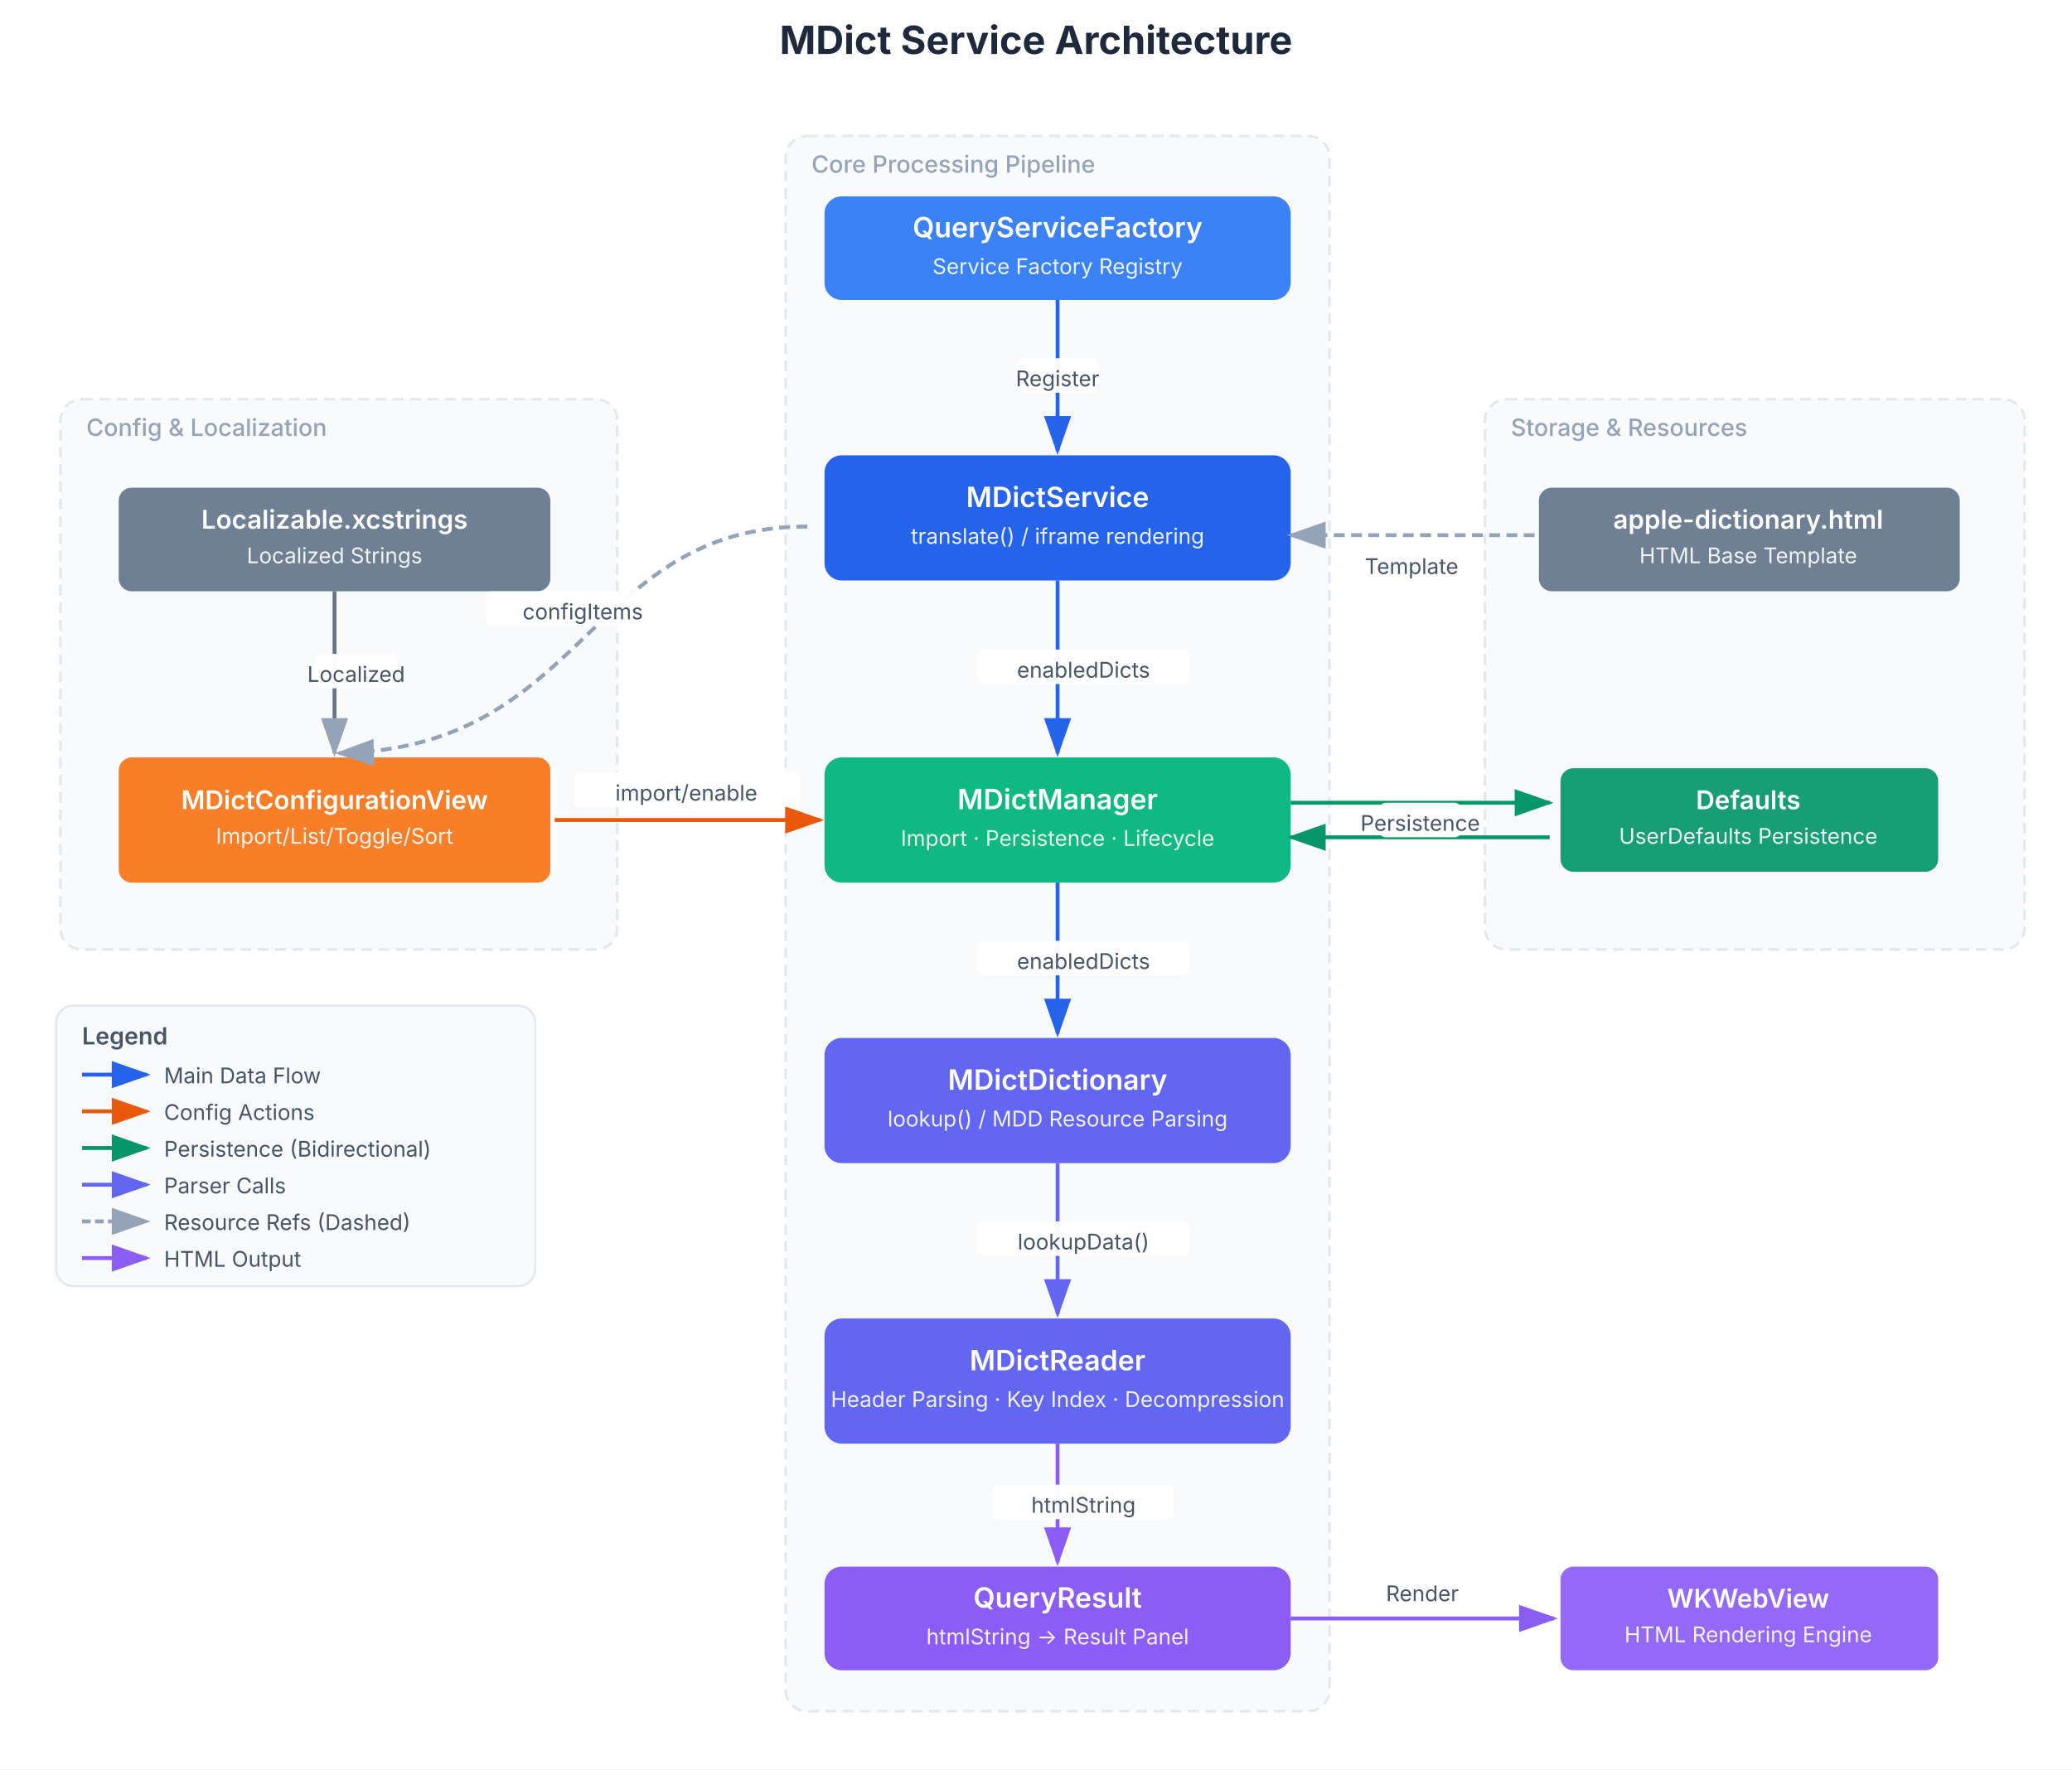
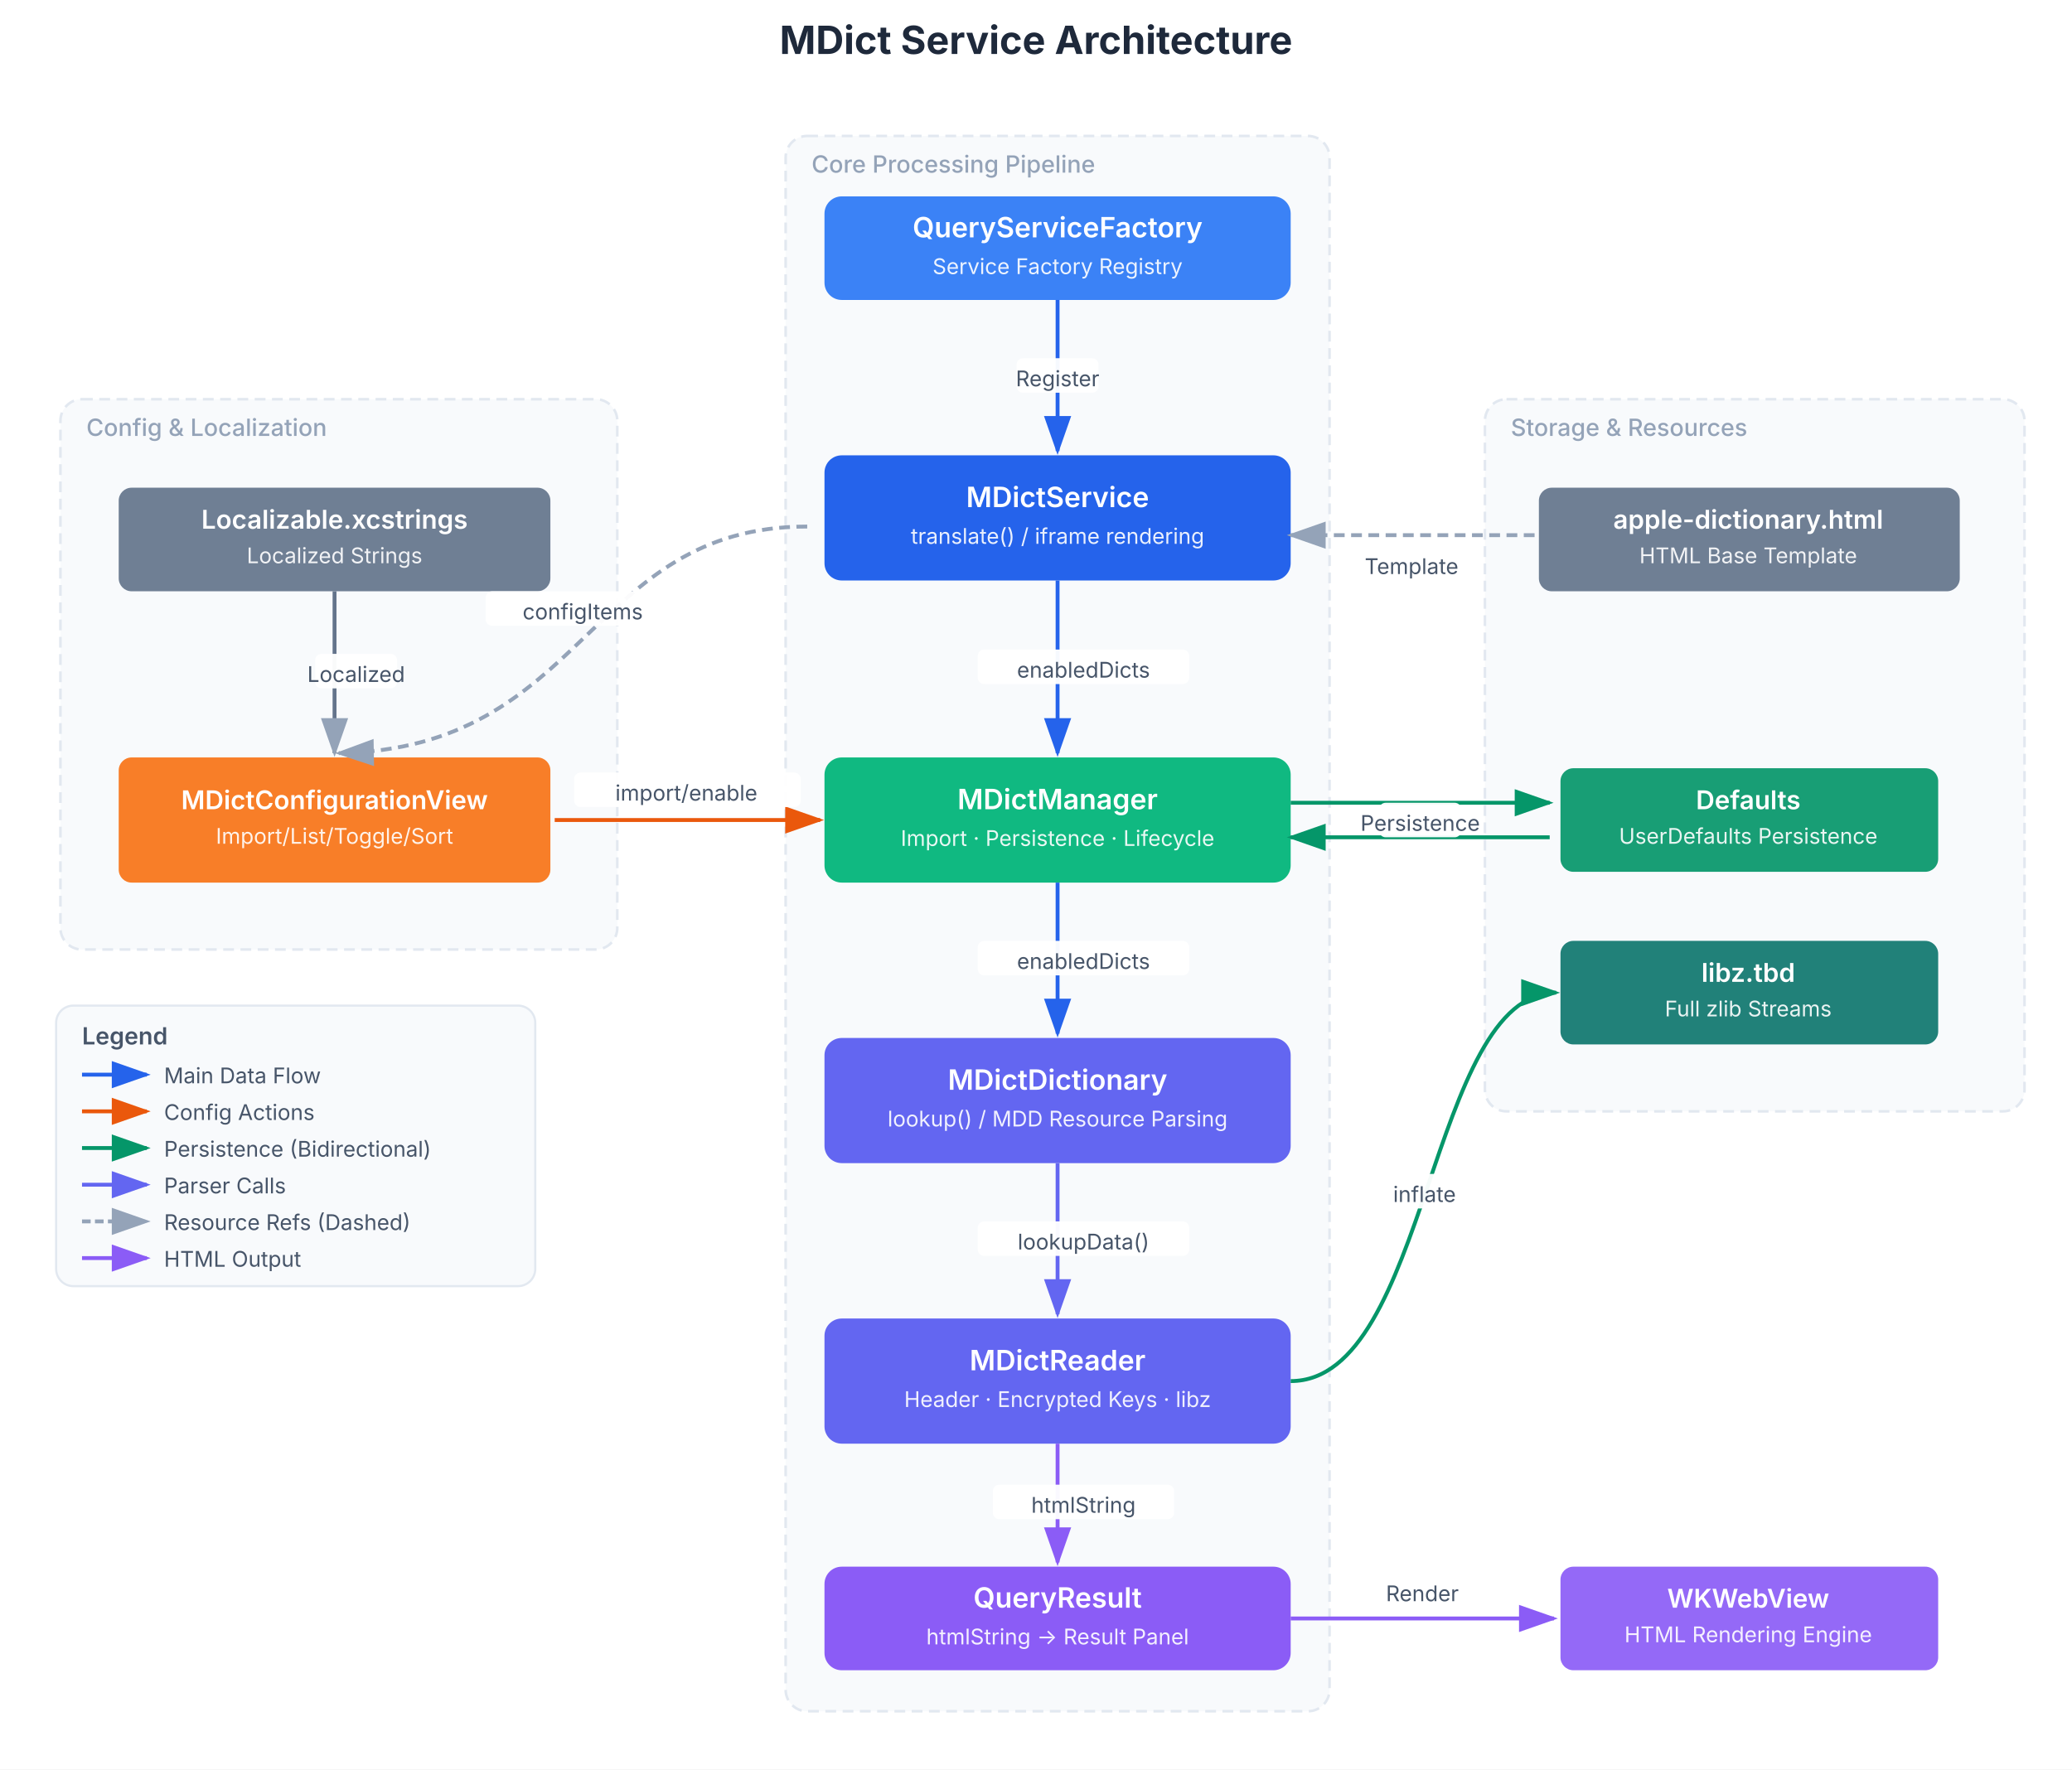
<svg xmlns="http://www.w3.org/2000/svg" viewBox="0 0 960 820" font-family="system-ui,-apple-system,BlinkMacSystemFont,sans-serif">
  <rect width="960" height="820" fill="#ffffff" />
  <text x="480" y="25" text-anchor="middle" font-size="18" font-weight="700" fill="#1e293b">MDict Service Architecture</text>
  <defs>
    <marker id="a-blue" markerWidth="10" markerHeight="7" refX="9" refY="3.5" orient="auto">
      <polygon points="0 0,10 3.5,0 7" fill="#2563eb" />
    </marker>
    <marker id="a-orange" markerWidth="10" markerHeight="7" refX="9" refY="3.5" orient="auto">
      <polygon points="0 0,10 3.5,0 7" fill="#ea580c" />
    </marker>
    <marker id="a-green" markerWidth="10" markerHeight="7" refX="9" refY="3.5" orient="auto">
      <polygon points="0 0,10 3.5,0 7" fill="#059669" />
    </marker>
    <marker id="a-gray" markerWidth="10" markerHeight="7" refX="9" refY="3.5" orient="auto">
      <polygon points="0 0,10 3.5,0 7" fill="#94a3b8" />
    </marker>
    <marker id="a-indigo" markerWidth="10" markerHeight="7" refX="9" refY="3.5" orient="auto">
      <polygon points="0 0,10 3.5,0 7" fill="#6366f1" />
    </marker>
    <marker id="a-purple" markerWidth="10" markerHeight="7" refX="9" refY="3.5" orient="auto">
      <polygon points="0 0,10 3.5,0 7" fill="#8b5cf6" />
    </marker>
  </defs>
  <rect x="364" y="63" width="252" height="730" rx="10" fill="#f8fafc" stroke="#e2e8f0" stroke-dasharray="5,3" stroke-width="1.2" />
  <text x="376" y="80" font-size="11" fill="#94a3b8" font-weight="500">Core Processing Pipeline</text>
  <rect x="28" y="185" width="258" height="255" rx="10" fill="#f8fafc" stroke="#e2e8f0" stroke-dasharray="5,3" stroke-width="1.2" />
  <text x="40" y="202" font-size="11" fill="#94a3b8" font-weight="500">Config &amp; Localization</text>
-   <rect x="688" y="185" width="250" height="255" rx="10" fill="#f8fafc" stroke="#e2e8f0" stroke-dasharray="5,3" stroke-width="1.2" />
+   <rect x="688" y="185" width="250" height="330" rx="10" fill="#f8fafc" stroke="#e2e8f0" stroke-dasharray="5,3" stroke-width="1.2" />
  <text x="700" y="202" font-size="11" fill="#94a3b8" font-weight="500">Storage &amp; Resources</text>
  <rect x="382" y="91" width="216" height="48" rx="8" fill="#3b82f6" />
  <text x="490" y="110" text-anchor="middle" font-size="13" font-weight="600" fill="white">QueryServiceFactory</text>
  <text x="490" y="127" text-anchor="middle" font-size="10" fill="rgba(255,255,255,0.9)">Service Factory Registry</text>
  <rect x="382" y="211" width="216" height="58" rx="8" fill="#2563eb" />
  <text x="490" y="235" text-anchor="middle" font-size="13" font-weight="600" fill="white">MDictService</text>
  <text x="490" y="252" text-anchor="middle" font-size="10" fill="rgba(255,255,255,0.9)">translate() / iframe rendering</text>
  <rect x="382" y="351" width="216" height="58" rx="8" fill="#10b981" />
  <text x="490" y="375" text-anchor="middle" font-size="13" font-weight="600" fill="white">MDictManager</text>
  <text x="490" y="392" text-anchor="middle" font-size="10" fill="rgba(255,255,255,0.9)">Import · Persistence · Lifecycle</text>
  <rect x="382" y="481" width="216" height="58" rx="8" fill="#6366f1" />
  <text x="490" y="505" text-anchor="middle" font-size="13" font-weight="600" fill="white">MDictDictionary</text>
  <text x="490" y="522" text-anchor="middle" font-size="10" fill="rgba(255,255,255,0.9)">lookup() / MDD Resource Parsing</text>
  <rect x="382" y="611" width="216" height="58" rx="8" fill="#6366f1" />
  <text x="490" y="635" text-anchor="middle" font-size="13" font-weight="600" fill="white">MDictReader</text>
-   <text x="490" y="652" text-anchor="middle" font-size="10" fill="rgba(255,255,255,0.9)">Header Parsing · Key Index · Decompression</text>
+   <text x="490" y="652" text-anchor="middle" font-size="10" fill="rgba(255,255,255,0.9)">Header · Encrypted Keys · libz</text>
  <rect x="382" y="726" width="216" height="48" rx="8" fill="#8b5cf6" />
  <text x="490" y="745" text-anchor="middle" font-size="13" font-weight="600" fill="white">QueryResult</text>
  <text x="490" y="762" text-anchor="middle" font-size="10" fill="rgba(255,255,255,0.9)">htmlString → Result Panel</text>
  <rect x="55" y="226" width="200" height="48" rx="6" fill="#64748b" opacity="0.92" />
  <text x="155" y="245" text-anchor="middle" font-size="12" font-weight="600" fill="white">Localizable.xcstrings</text>
  <text x="155" y="261" text-anchor="middle" font-size="10" fill="rgba(255,255,255,0.9)">Localized Strings</text>
  <rect x="55" y="351" width="200" height="58" rx="6" fill="#f97316" opacity="0.92" />
  <text x="155" y="375" text-anchor="middle" font-size="12" font-weight="600" fill="white">MDictConfigurationView</text>
  <text x="155" y="391" text-anchor="middle" font-size="10" fill="rgba(255,255,255,0.9)">Import/List/Toggle/Sort</text>
  <rect x="713" y="226" width="195" height="48" rx="6" fill="#64748b" opacity="0.92" />
  <text x="810" y="245" text-anchor="middle" font-size="12" font-weight="600" fill="white">apple-dictionary.html</text>
  <text x="810" y="261" text-anchor="middle" font-size="10" fill="rgba(255,255,255,0.9)">HTML Base Template</text>
  <rect x="723" y="356" width="175" height="48" rx="6" fill="#059669" opacity="0.92" />
  <text x="810" y="375" text-anchor="middle" font-size="12" font-weight="600" fill="white">Defaults</text>
  <text x="810" y="391" text-anchor="middle" font-size="10" fill="rgba(255,255,255,0.9)">UserDefaults Persistence</text>
+   <rect x="723" y="436" width="175" height="48" rx="6" fill="#0f766e" opacity="0.92" />
+   <text x="810" y="455" text-anchor="middle" font-size="12" font-weight="600" fill="white">libz.tbd</text>
+   <text x="810" y="471" text-anchor="middle" font-size="10" fill="rgba(255,255,255,0.9)">Full zlib Streams</text>
  <rect x="723" y="726" width="175" height="48" rx="6" fill="#8b5cf6" opacity="0.92" />
  <text x="810" y="745" text-anchor="middle" font-size="12" font-weight="600" fill="white">WKWebView</text>
  <text x="810" y="761" text-anchor="middle" font-size="10" fill="rgba(255,255,255,0.9)">HTML Rendering Engine</text>
  <line x1="490" y1="139" x2="490" y2="209" stroke="#2563eb" stroke-width="1.8" marker-end="url(#a-blue)" />
  <rect x="471" y="166" width="38" height="16" rx="3" fill="white" opacity="0.96" />
  <text x="490" y="179" text-anchor="middle" font-size="10" fill="#475569">Register</text>
  <line x1="490" y1="269" x2="490" y2="349" stroke="#2563eb" stroke-width="1.8" marker-end="url(#a-blue)" />
  <rect x="453" y="301" width="98" height="16" rx="3" fill="white" opacity="0.96" />
  <text x="502" y="314" text-anchor="middle" font-size="10" fill="#475569">enabledDicts</text>
  <line x1="490" y1="409" x2="490" y2="479" stroke="#2563eb" stroke-width="1.8" marker-end="url(#a-blue)" />
  <rect x="453" y="436" width="98" height="16" rx="3" fill="white" opacity="0.96" />
  <text x="502" y="449" text-anchor="middle" font-size="10" fill="#475569">enabledDicts</text>
  <line x1="490" y1="539" x2="490" y2="609" stroke="#6366f1" stroke-width="1.8" marker-end="url(#a-indigo)" />
  <rect x="453" y="566" width="98" height="16" rx="3" fill="white" opacity="0.96" />
  <text x="502" y="579" text-anchor="middle" font-size="10" fill="#475569">lookupData()</text>
  <line x1="490" y1="669" x2="490" y2="724" stroke="#8b5cf6" stroke-width="1.8" marker-end="url(#a-purple)" />
  <rect x="460" y="688" width="84" height="16" rx="3" fill="white" opacity="0.96" />
  <text x="502" y="701" text-anchor="middle" font-size="10" fill="#475569">htmlString</text>
  <line x1="598" y1="750" x2="720" y2="750" stroke="#8b5cf6" stroke-width="1.8" marker-end="url(#a-purple)" />
  <rect x="640" y="729" width="38" height="16" rx="3" fill="white" opacity="0.96" />
  <text x="659" y="742" text-anchor="middle" font-size="10" fill="#475569">Render</text>
  <line x1="711" y1="248" x2="598" y2="248" stroke="#94a3b8" stroke-width="1.8" marker-end="url(#a-gray)" stroke-dasharray="5,3" />
  <rect x="635" y="253" width="38" height="16" rx="3" fill="white" opacity="0.96" />
  <text x="654" y="266" text-anchor="middle" font-size="10" fill="#475569">Template</text>
  <line x1="155" y1="274" x2="155" y2="349" stroke="#64748b" stroke-width="1.8" marker-end="url(#a-gray)" />
  <rect x="146" y="303" width="38" height="16" rx="3" fill="white" opacity="0.96" />
  <text x="165" y="316" text-anchor="middle" font-size="10" fill="#475569">Localized</text>
  <line x1="257" y1="380" x2="380" y2="380" stroke="#ea580c" stroke-width="1.8" marker-end="url(#a-orange)" />
  <rect x="266" y="358" width="105" height="16" rx="3" fill="white" opacity="0.96" />
  <text x="318" y="371" text-anchor="middle" font-size="10" fill="#475569">import/enable</text>
  <line x1="598" y1="372" x2="718" y2="372" stroke="#059669" stroke-width="1.8" marker-end="url(#a-green)" />
  <line x1="718" y1="388" x2="598" y2="388" stroke="#059669" stroke-width="1.8" marker-end="url(#a-green)" />
  <rect x="639" y="372" width="38" height="16" rx="3" fill="white" opacity="0.96" />
  <text x="658" y="385" text-anchor="middle" font-size="10" fill="#475569">Persistence</text>
+   <path d="M 598,640 C 662,640 662,460 721,460" fill="none" stroke="#059669" stroke-width="1.8" marker-end="url(#a-green)" />
+   <rect x="638" y="544" width="45" height="16" rx="3" fill="white" opacity="0.96" />
+   <text x="660" y="557" text-anchor="middle" font-size="10" fill="#475569">inflate</text>
  <path d="M 374,244 C 272,244 272,347 157,349" fill="none" stroke="#94a3b8" stroke-width="1.8" marker-end="url(#a-gray)" stroke-dasharray="5,3" />
  <rect x="225" y="274" width="91" height="16" rx="3" fill="white" opacity="0.96" />
  <text x="270" y="287" text-anchor="middle" font-size="10" fill="#475569">configItems</text>
  <rect x="26" y="466" width="222" height="130" rx="8" fill="#f8fafc" stroke="#e2e8f0" stroke-width="1" />
  <text x="38" y="484" font-size="11" font-weight="600" fill="#475569">Legend</text>
  <line x1="38" y1="498" x2="68" y2="498" stroke="#2563eb" stroke-width="1.8" marker-end="url(#a-blue)" />
  <text x="76" y="502" font-size="10" fill="#475569">Main Data Flow</text>
  <line x1="38" y1="515" x2="68" y2="515" stroke="#ea580c" stroke-width="1.8" marker-end="url(#a-orange)" />
  <text x="76" y="519" font-size="10" fill="#475569">Config Actions</text>
  <line x1="38" y1="532" x2="68" y2="532" stroke="#059669" stroke-width="1.8" marker-end="url(#a-green)" />
  <text x="76" y="536" font-size="10" fill="#475569">Persistence (Bidirectional)</text>
  <line x1="38" y1="549" x2="68" y2="549" stroke="#6366f1" stroke-width="1.8" marker-end="url(#a-indigo)" />
  <text x="76" y="553" font-size="10" fill="#475569">Parser Calls</text>
  <line x1="38" y1="566" x2="68" y2="566" stroke="#94a3b8" stroke-width="1.8" stroke-dasharray="4,2" marker-end="url(#a-gray)" />
  <text x="76" y="570" font-size="10" fill="#475569">Resource Refs (Dashed)</text>
  <line x1="38" y1="583" x2="68" y2="583" stroke="#8b5cf6" stroke-width="1.8" marker-end="url(#a-purple)" />
  <text x="76" y="587" font-size="10" fill="#475569">HTML Output</text>
</svg>
